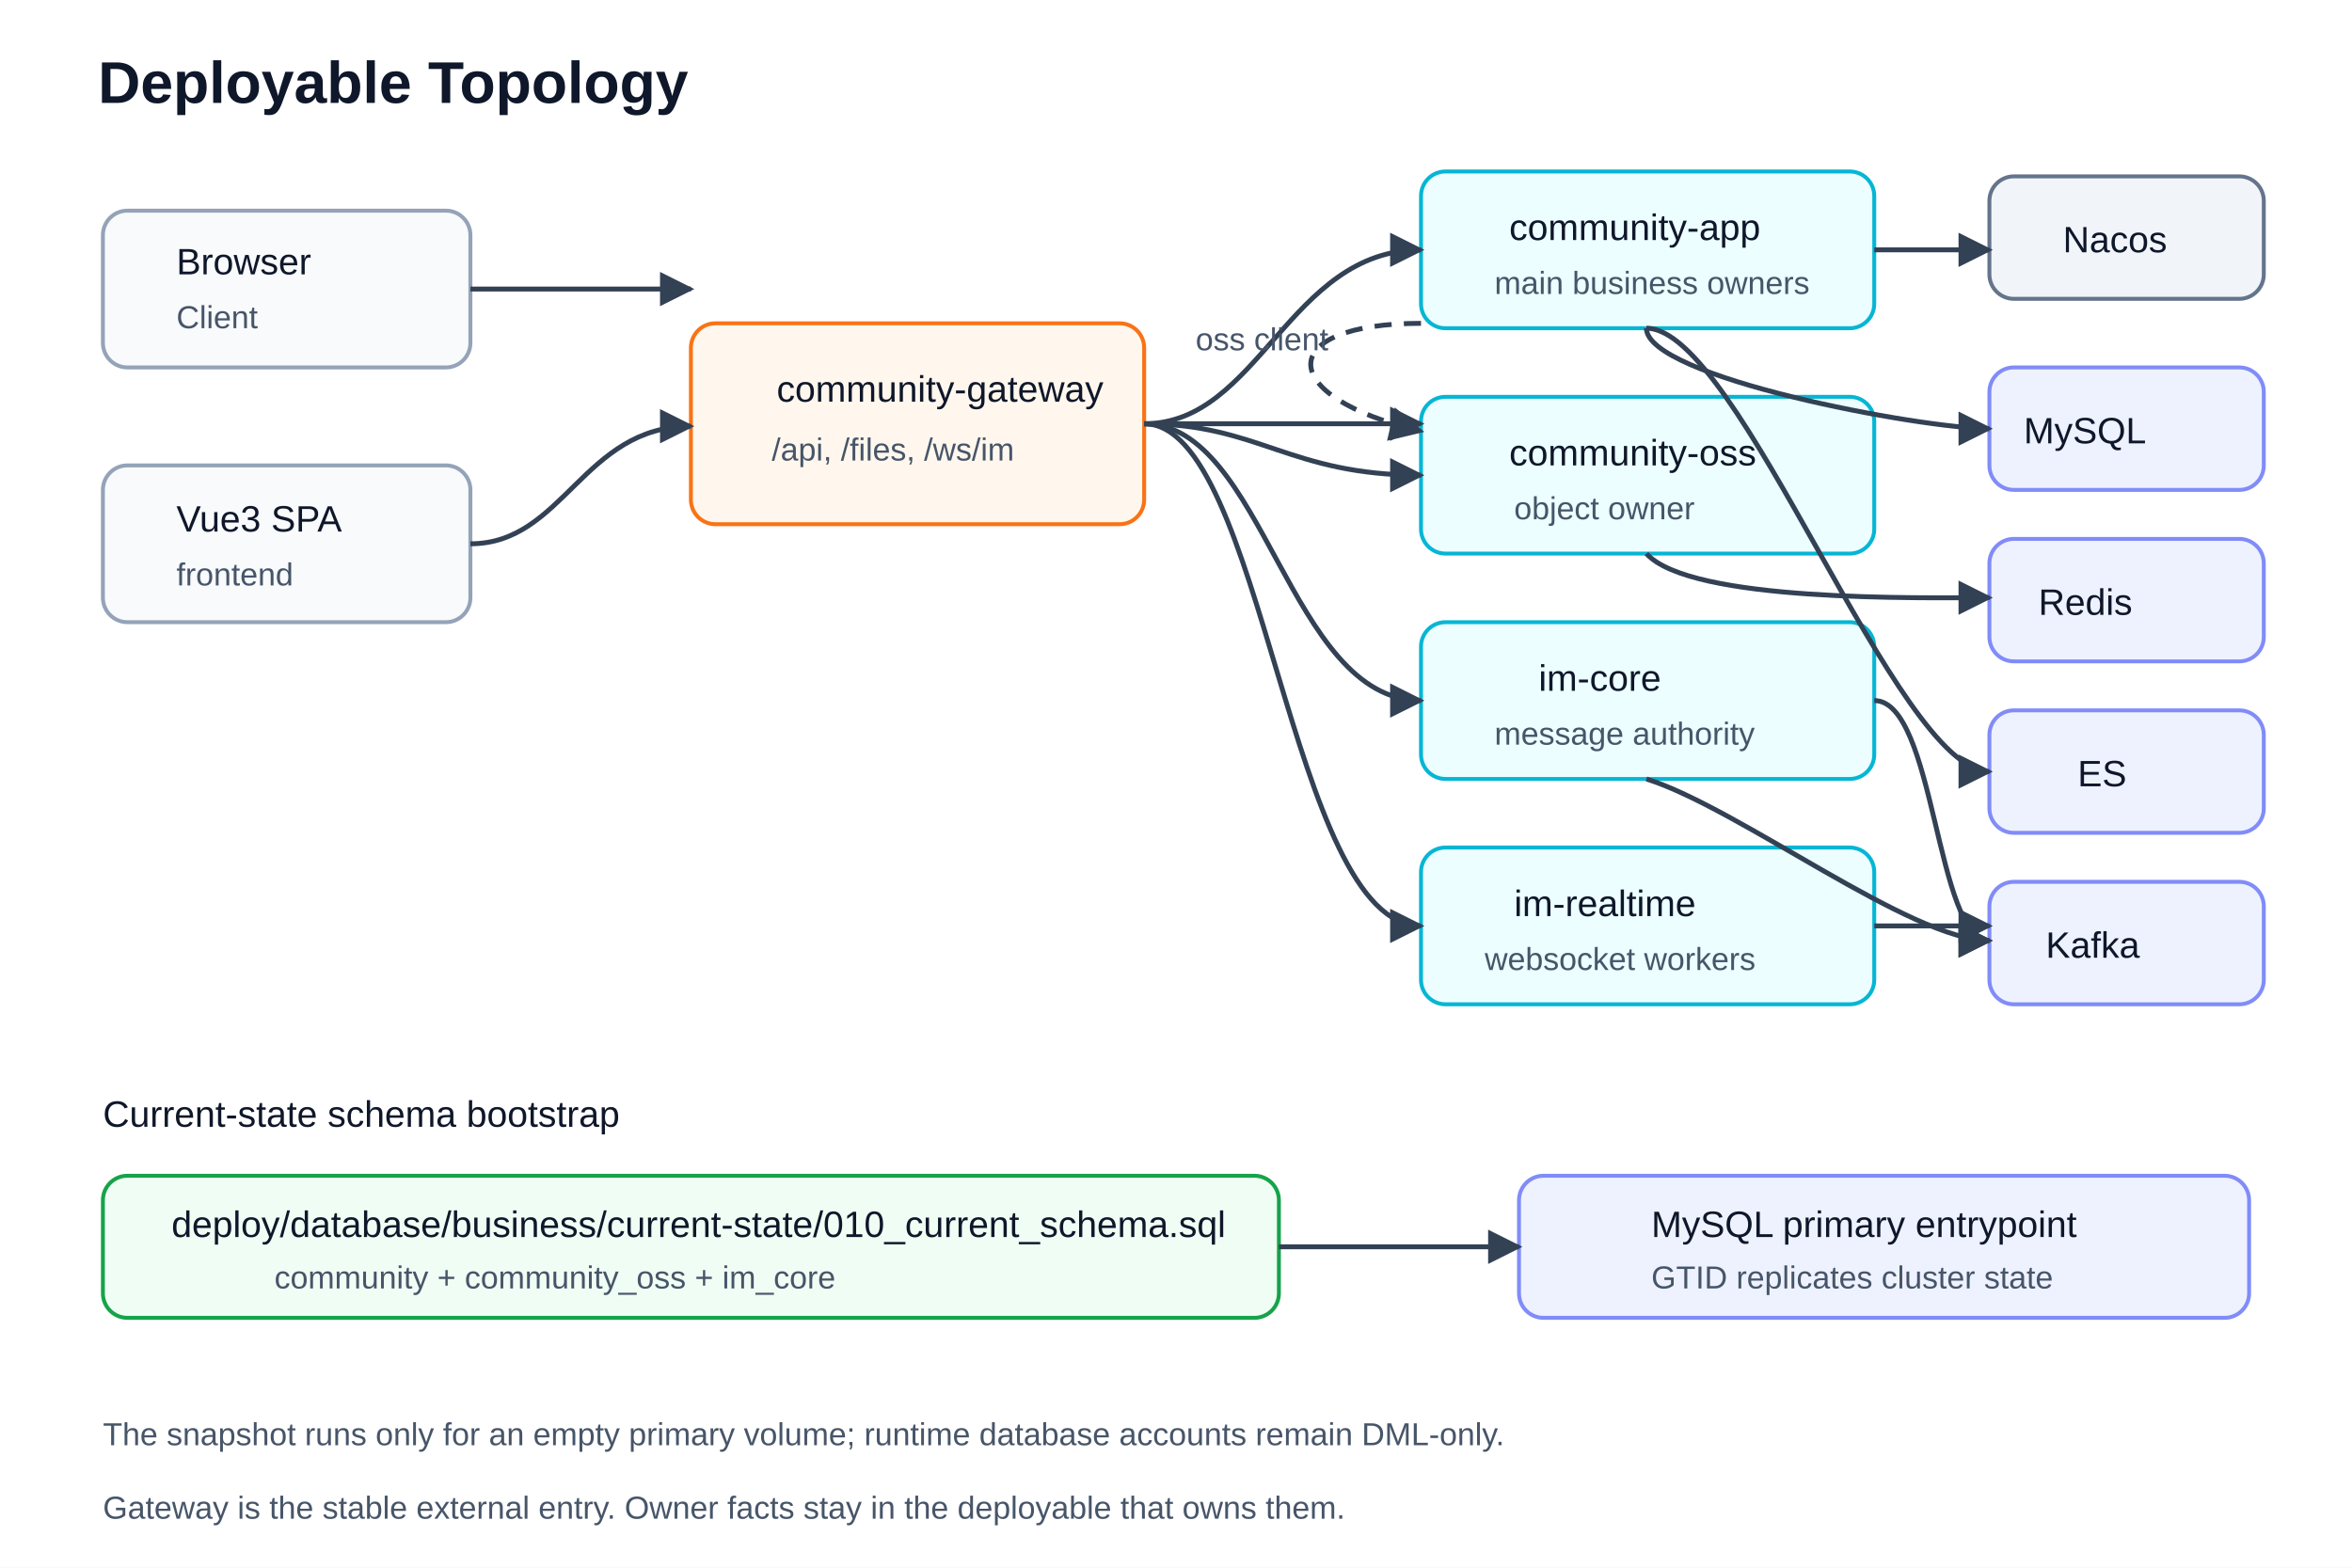
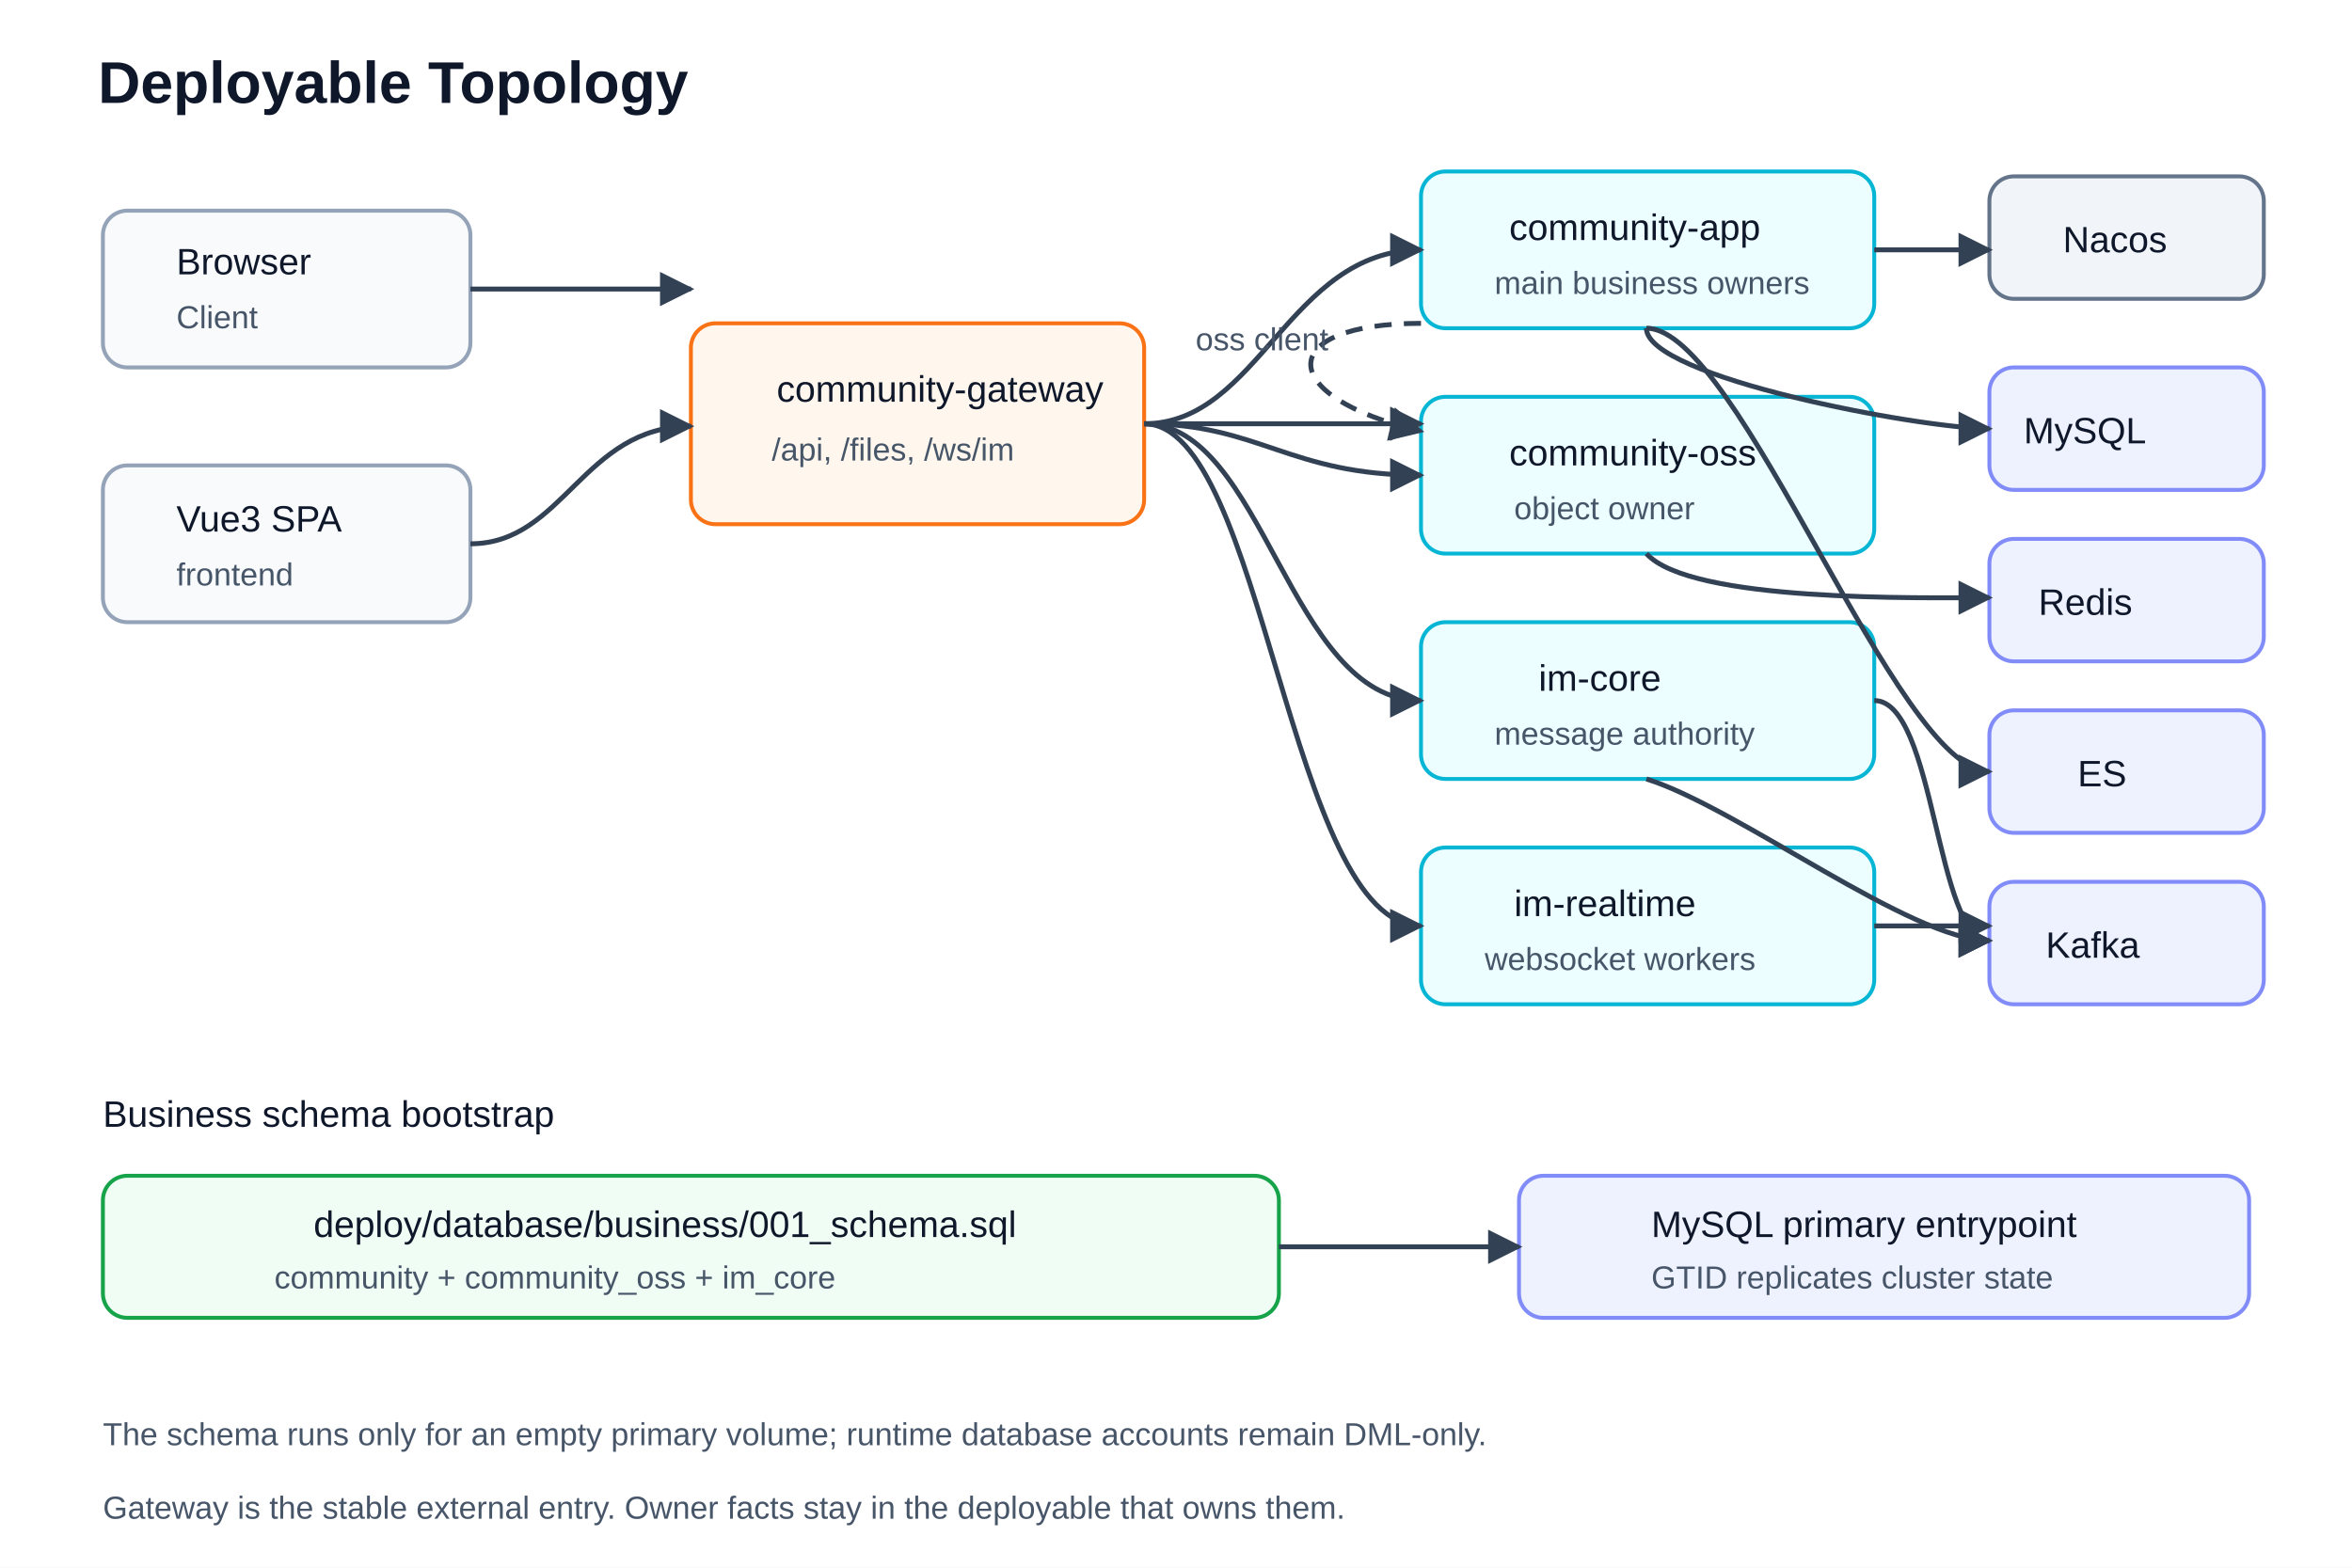
<svg xmlns="http://www.w3.org/2000/svg" role="img" viewBox="0 0 960 640">
  <defs>
    <marker id="arrow" viewBox="0 0 10 10" refX="9" refY="5" markerWidth="7" markerHeight="7" orient="auto-start-reverse">
      <path d="M 0 0 L 10 5 L 0 10 z" fill="#334155" />
    </marker>
    <style>
      text{font-family:Arial,sans-serif;fill:#0f172a}.h{font-size:24px;font-weight:700}.t{font-size:15px}.s{font-size:13px;fill:#475569}.box{fill:#f8fafc;stroke:#94a3b8;stroke-width:1.6;rx:10}.edge{stroke:#334155;stroke-width:2;fill:none;marker-end:url(#arrow)}.dash{stroke-dasharray:7 5}.store{fill:#eef2ff;stroke:#818cf8}.svc{fill:#ecfeff;stroke:#06b6d4}.gw{fill:#fff7ed;stroke:#f97316}.infra{fill:#f1f5f9;stroke:#64748b}.mig{fill:#f0fdf4;stroke:#16a34a}
    </style>
  </defs>
  <rect width="960" height="640" fill="#ffffff" />
  <text x="40" y="42" class="h">Deployable Topology</text>
  <rect x="42" y="86" width="150" height="64" class="box" />
  <text x="72" y="112" class="t">Browser</text>
  <text x="72" y="134" class="s">Client</text>
  <rect x="42" y="190" width="150" height="64" class="box" />
  <text x="72" y="217" class="t">Vue3 SPA</text>
  <text x="72" y="239" class="s">frontend</text>
  <rect x="282" y="132" width="185" height="82" class="box gw" />
  <text x="317" y="164" class="t">community-gateway</text>
  <text x="315" y="188" class="s">/api, /files, /ws/im</text>
  <rect x="580" y="70" width="185" height="64" class="box svc" />
  <text x="616" y="98" class="t">community-app</text>
  <text x="610" y="120" class="s">main business owners</text>
  <rect x="580" y="162" width="185" height="64" class="box svc" />
  <text x="616" y="190" class="t">community-oss</text>
  <text x="618" y="212" class="s">object owner</text>
  <rect x="580" y="254" width="185" height="64" class="box svc" />
  <text x="628" y="282" class="t">im-core</text>
  <text x="610" y="304" class="s">message authority</text>
  <rect x="580" y="346" width="185" height="64" class="box svc" />
  <text x="618" y="374" class="t">im-realtime</text>
  <text x="606" y="396" class="s">websocket workers</text>
  <rect x="812" y="72" width="112" height="50" class="box infra" />
  <text x="842" y="103" class="t">Nacos</text>
  <rect x="812" y="150" width="112" height="50" class="box store" />
  <text x="826" y="181" class="t">MySQL</text>
  <rect x="812" y="220" width="112" height="50" class="box store" />
  <text x="832" y="251" class="t">Redis</text>
  <rect x="812" y="290" width="112" height="50" class="box store" />
  <text x="848" y="321" class="t">ES</text>
  <rect x="812" y="360" width="112" height="50" class="box store" />
  <text x="835" y="391" class="t">Kafka</text>
  <path class="edge" d="M192 118 H282" />
  <path class="edge" d="M192 222 C230 222 238 174 282 174" />
  <path class="edge" d="M467 173 H580" />
  <path class="edge" d="M467 173 C514 173 526 102 580 102" />
  <path class="edge" d="M467 173 C514 173 526 194 580 194" />
  <path class="edge" d="M467 173 C516 173 526 286 580 286" />
  <path class="edge" d="M467 173 C516 173 526 378 580 378" />
  <path class="edge dash" d="M580 132 C520 132 520 162 580 176" />
  <text x="488" y="143" class="s">oss client</text>
  <path class="edge" d="M765 102 H812" />
  <path class="edge" d="M765 286 C790 286 790 384 812 384" />
  <path class="edge" d="M765 378 H812" />
  <path class="edge" d="M672 134 C672 154 784 175 812 175" />
  <path class="edge" d="M672 226 C690 246 784 244 812 244" />
  <path class="edge" d="M672 134 C710 134 774 315 812 315" />
  <path class="edge" d="M672 318 C710 330 780 384 812 384" />
-   <text x="42" y="460" class="t">Current-state schema bootstrap</text>
+   <text x="42" y="460" class="t">Business schema bootstrap</text>
  <rect x="42" y="480" width="480" height="58" class="box mig" />
-   <text x="70" y="505" class="t">deploy/database/business/current-state/010_current_schema.sql</text>
+   <text x="128" y="505" class="t">deploy/database/business/001_schema.sql</text>
  <text x="112" y="526" class="s">community + community_oss + im_core</text>
  <rect x="620" y="480" width="298" height="58" class="box store" />
  <text x="674" y="505" class="t">MySQL primary entrypoint</text>
  <text x="674" y="526" class="s">GTID replicates cluster state</text>
  <path class="edge" d="M522 509 H620" />
-   <text x="42" y="590" class="s">The snapshot runs only for an empty primary volume; runtime database accounts remain DML-only.</text>
+   <text x="42" y="590" class="s">The schema runs only for an empty primary volume; runtime database accounts remain DML-only.</text>
  <text x="42" y="620" class="s">Gateway is the stable external entry. Owner facts stay in the deployable that owns them.</text>
</svg>
